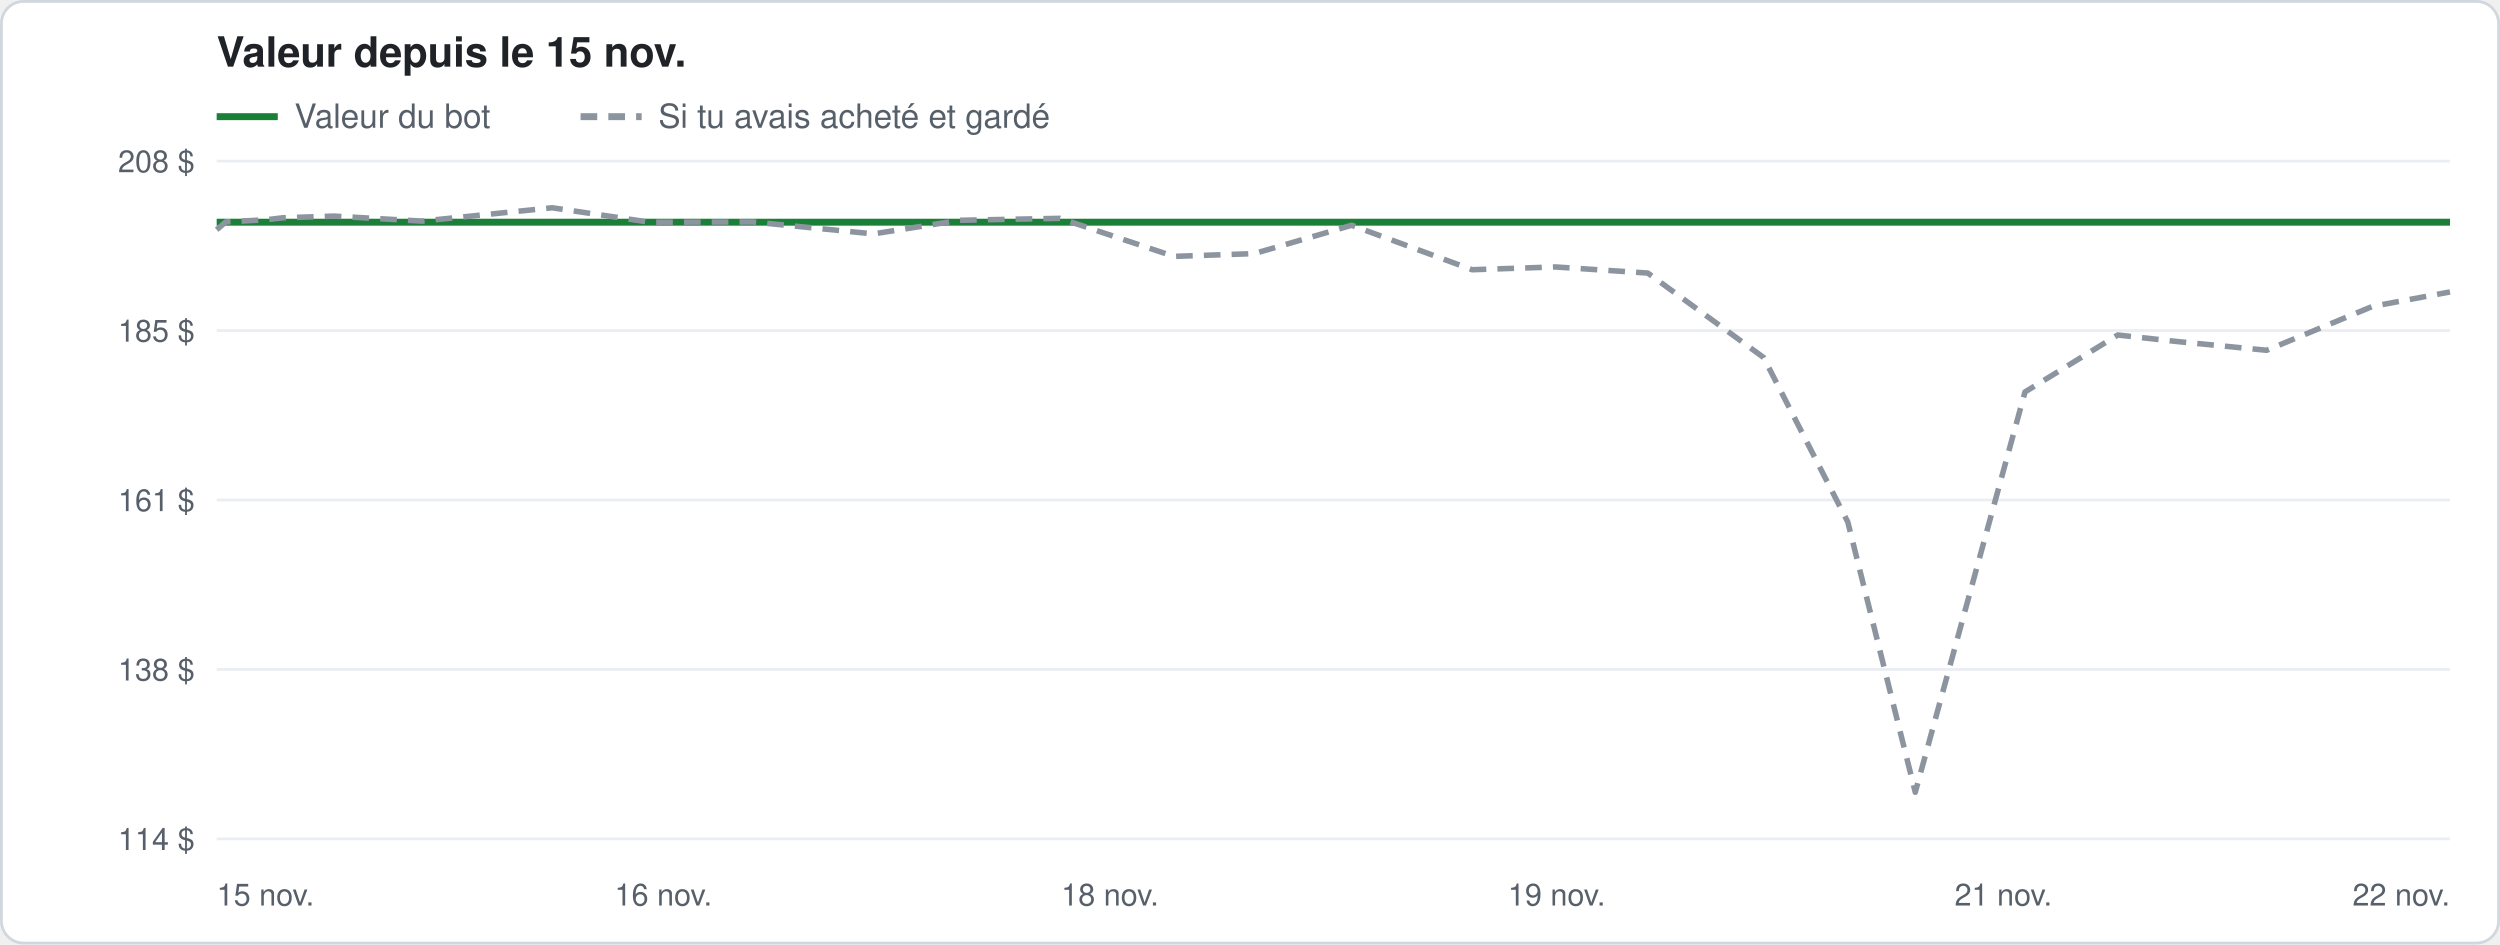
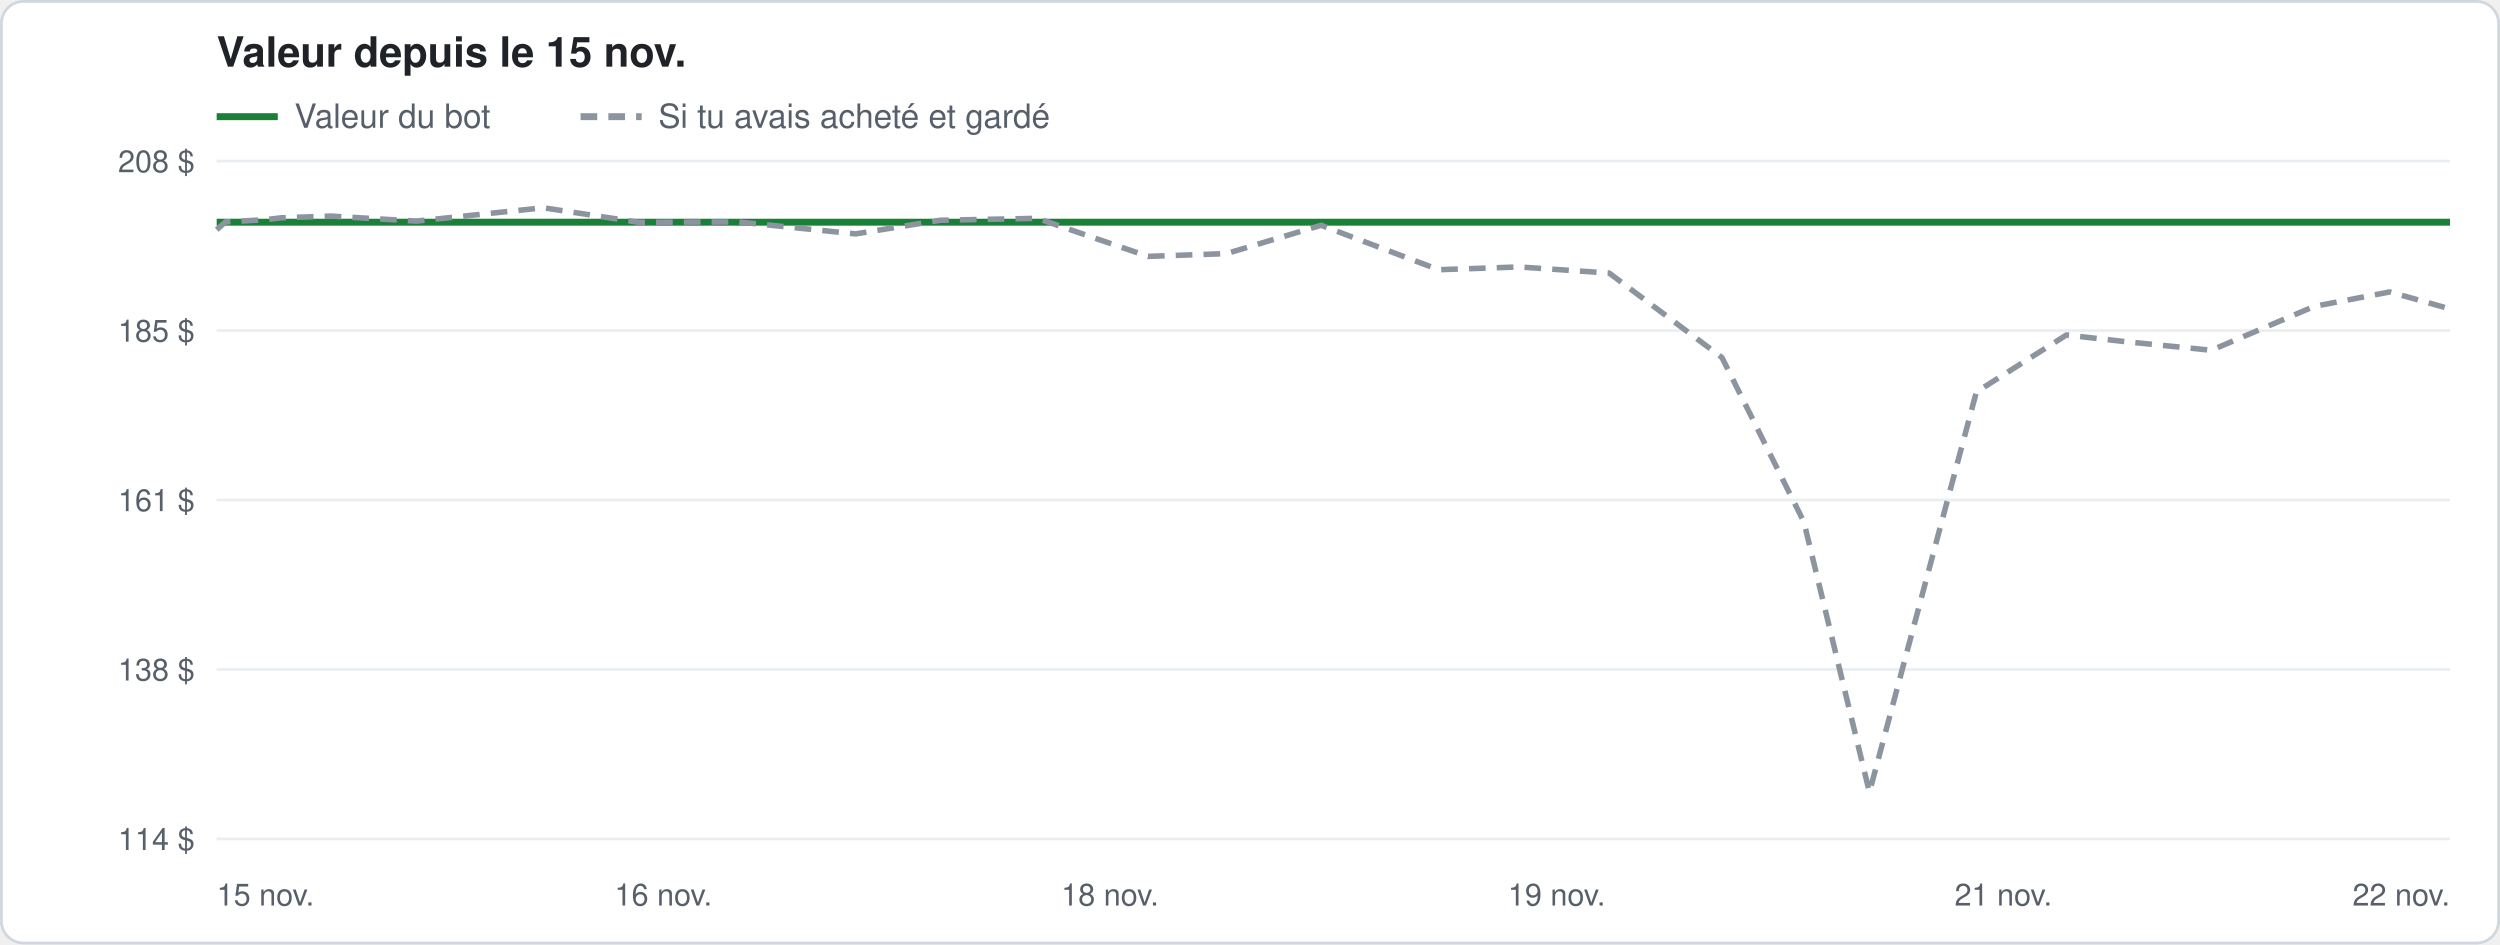
<svg xmlns="http://www.w3.org/2000/svg" width="900" height="340" viewBox="0 0 900 340" font-family="-apple-system, Segoe UI, Helvetica, Arial, sans-serif">
  <rect x="0.5" y="0.5" width="899" height="339" rx="8" fill="#ffffff" stroke="#d0d7de" />
  <text x="78" y="24" font-size="15" font-weight="600" fill="#1f2328">Valeur depuis le 15 nov.</text>
  <line x1="78" y1="42" x2="100" y2="42" stroke="#1a7f37" stroke-width="2.5" />
  <text x="106" y="46" font-size="12" fill="#57606a">Valeur du bot</text>
  <line x1="209" y1="42" x2="231" y2="42" stroke="#8c959f" stroke-width="2.5" stroke-dasharray="6 4" />
  <text x="237" y="46" font-size="12" fill="#57606a">Si tu avais acheté et gardé</text>
  <line x1="78" y1="302.0" x2="882" y2="302.0" stroke="#eaeef2" />
  <text x="70" y="306.0" font-size="11" fill="#57606a" text-anchor="end">114 $</text>
  <line x1="78" y1="241.0" x2="882" y2="241.0" stroke="#eaeef2" />
  <text x="70" y="245.0" font-size="11" fill="#57606a" text-anchor="end">138 $</text>
  <line x1="78" y1="180.0" x2="882" y2="180.0" stroke="#eaeef2" />
  <text x="70" y="184.0" font-size="11" fill="#57606a" text-anchor="end">161 $</text>
  <line x1="78" y1="119.0" x2="882" y2="119.0" stroke="#eaeef2" />
  <text x="70" y="123.0" font-size="11" fill="#57606a" text-anchor="end">185 $</text>
  <line x1="78" y1="58.0" x2="882" y2="58.0" stroke="#eaeef2" />
  <text x="70" y="62.0" font-size="11" fill="#57606a" text-anchor="end">208 $</text>
  <text x="78.0" y="326" font-size="11" fill="#57606a" text-anchor="start">15 nov.</text>
  <text x="238.8" y="326" font-size="11" fill="#57606a" text-anchor="middle">16 nov.</text>
  <text x="399.6" y="326" font-size="11" fill="#57606a" text-anchor="middle">18 nov.</text>
  <text x="560.4" y="326" font-size="11" fill="#57606a" text-anchor="middle">19 nov.</text>
  <text x="721.2" y="326" font-size="11" fill="#57606a" text-anchor="middle">21 nov.</text>
  <text x="882.0" y="326" font-size="11" fill="#57606a" text-anchor="end">22 nov.</text>
-   <polyline points="78.0,80.0 81.3,80.0 95.9,80.0 101.9,80.0 120.3,80.0 151.9,80.0 198.8,80.0 234.0,80.0 271.0,80.0 314.4,80.0 345.6,80.0 381.6,80.0 422.6,80.0 451.5,80.0 486.6,80.0 530.0,80.0 559.9,80.0 593.2,80.0 634.9,80.0 665.2,80.0 689.5,80.0 729.0,80.0 762.4,80.0 783.3,80.0 816.0,80.0 854.1,80.0 882.0,80.0" fill="none" stroke="#1a7f37" stroke-width="2.5" stroke-linejoin="round" />
-   <polyline points="78.0,82.7 81.3,79.9 95.9,79.1 101.9,78.4 120.3,77.8 151.9,79.6 198.8,74.8 234.0,80.0 271.0,79.9 314.4,84.2 345.6,79.3 381.6,78.6 422.6,92.3 451.5,91.3 486.6,81.1 530.0,97.1 559.9,96.1 593.2,98.3 634.9,128.7 665.2,187.9 689.5,285.2 729.0,141.1 762.4,120.6 783.3,122.9 816.0,126.1 854.1,110.3 882.0,105.1" fill="none" stroke="#8c959f" stroke-width="2" stroke-linejoin="round" stroke-dasharray="6 4" />
+   <polyline points="78.0,80.0 81.2,80.0 95.4,80.0 101.3,80.0 119.2,80.0 149.9,80.0 195.6,80.0 229.8,80.0 265.8,80.0 308.0,80.0 338.4,80.0 373.4,80.0 413.3,80.0 441.5,80.0 475.6,80.0 517.9,80.0 546.9,80.0 579.3,80.0 619.9,80.0 649.4,80.0 673.0,80.0 711.5,80.0 743.9,80.0 764.3,80.0 796.1,80.0 833.1,80.0 860.3,80.0 882.0,80.0" fill="none" stroke="#1a7f37" stroke-width="2.5" stroke-linejoin="round" />
+   <polyline points="78.0,82.7 81.2,79.9 95.4,79.1 101.3,78.4 119.2,77.8 149.9,79.6 195.6,74.8 229.8,80.0 265.8,79.9 308.0,84.2 338.4,79.3 373.4,78.6 413.3,92.3 441.5,91.3 475.6,81.1 517.9,97.1 546.9,96.1 579.3,98.3 619.9,128.7 649.4,187.9 673.0,285.2 711.5,141.1 743.9,120.6 764.3,122.9 796.1,126.1 833.1,110.3 860.3,105.1 882.0,111.2" fill="none" stroke="#8c959f" stroke-width="2" stroke-linejoin="round" stroke-dasharray="6 4" />
</svg>
